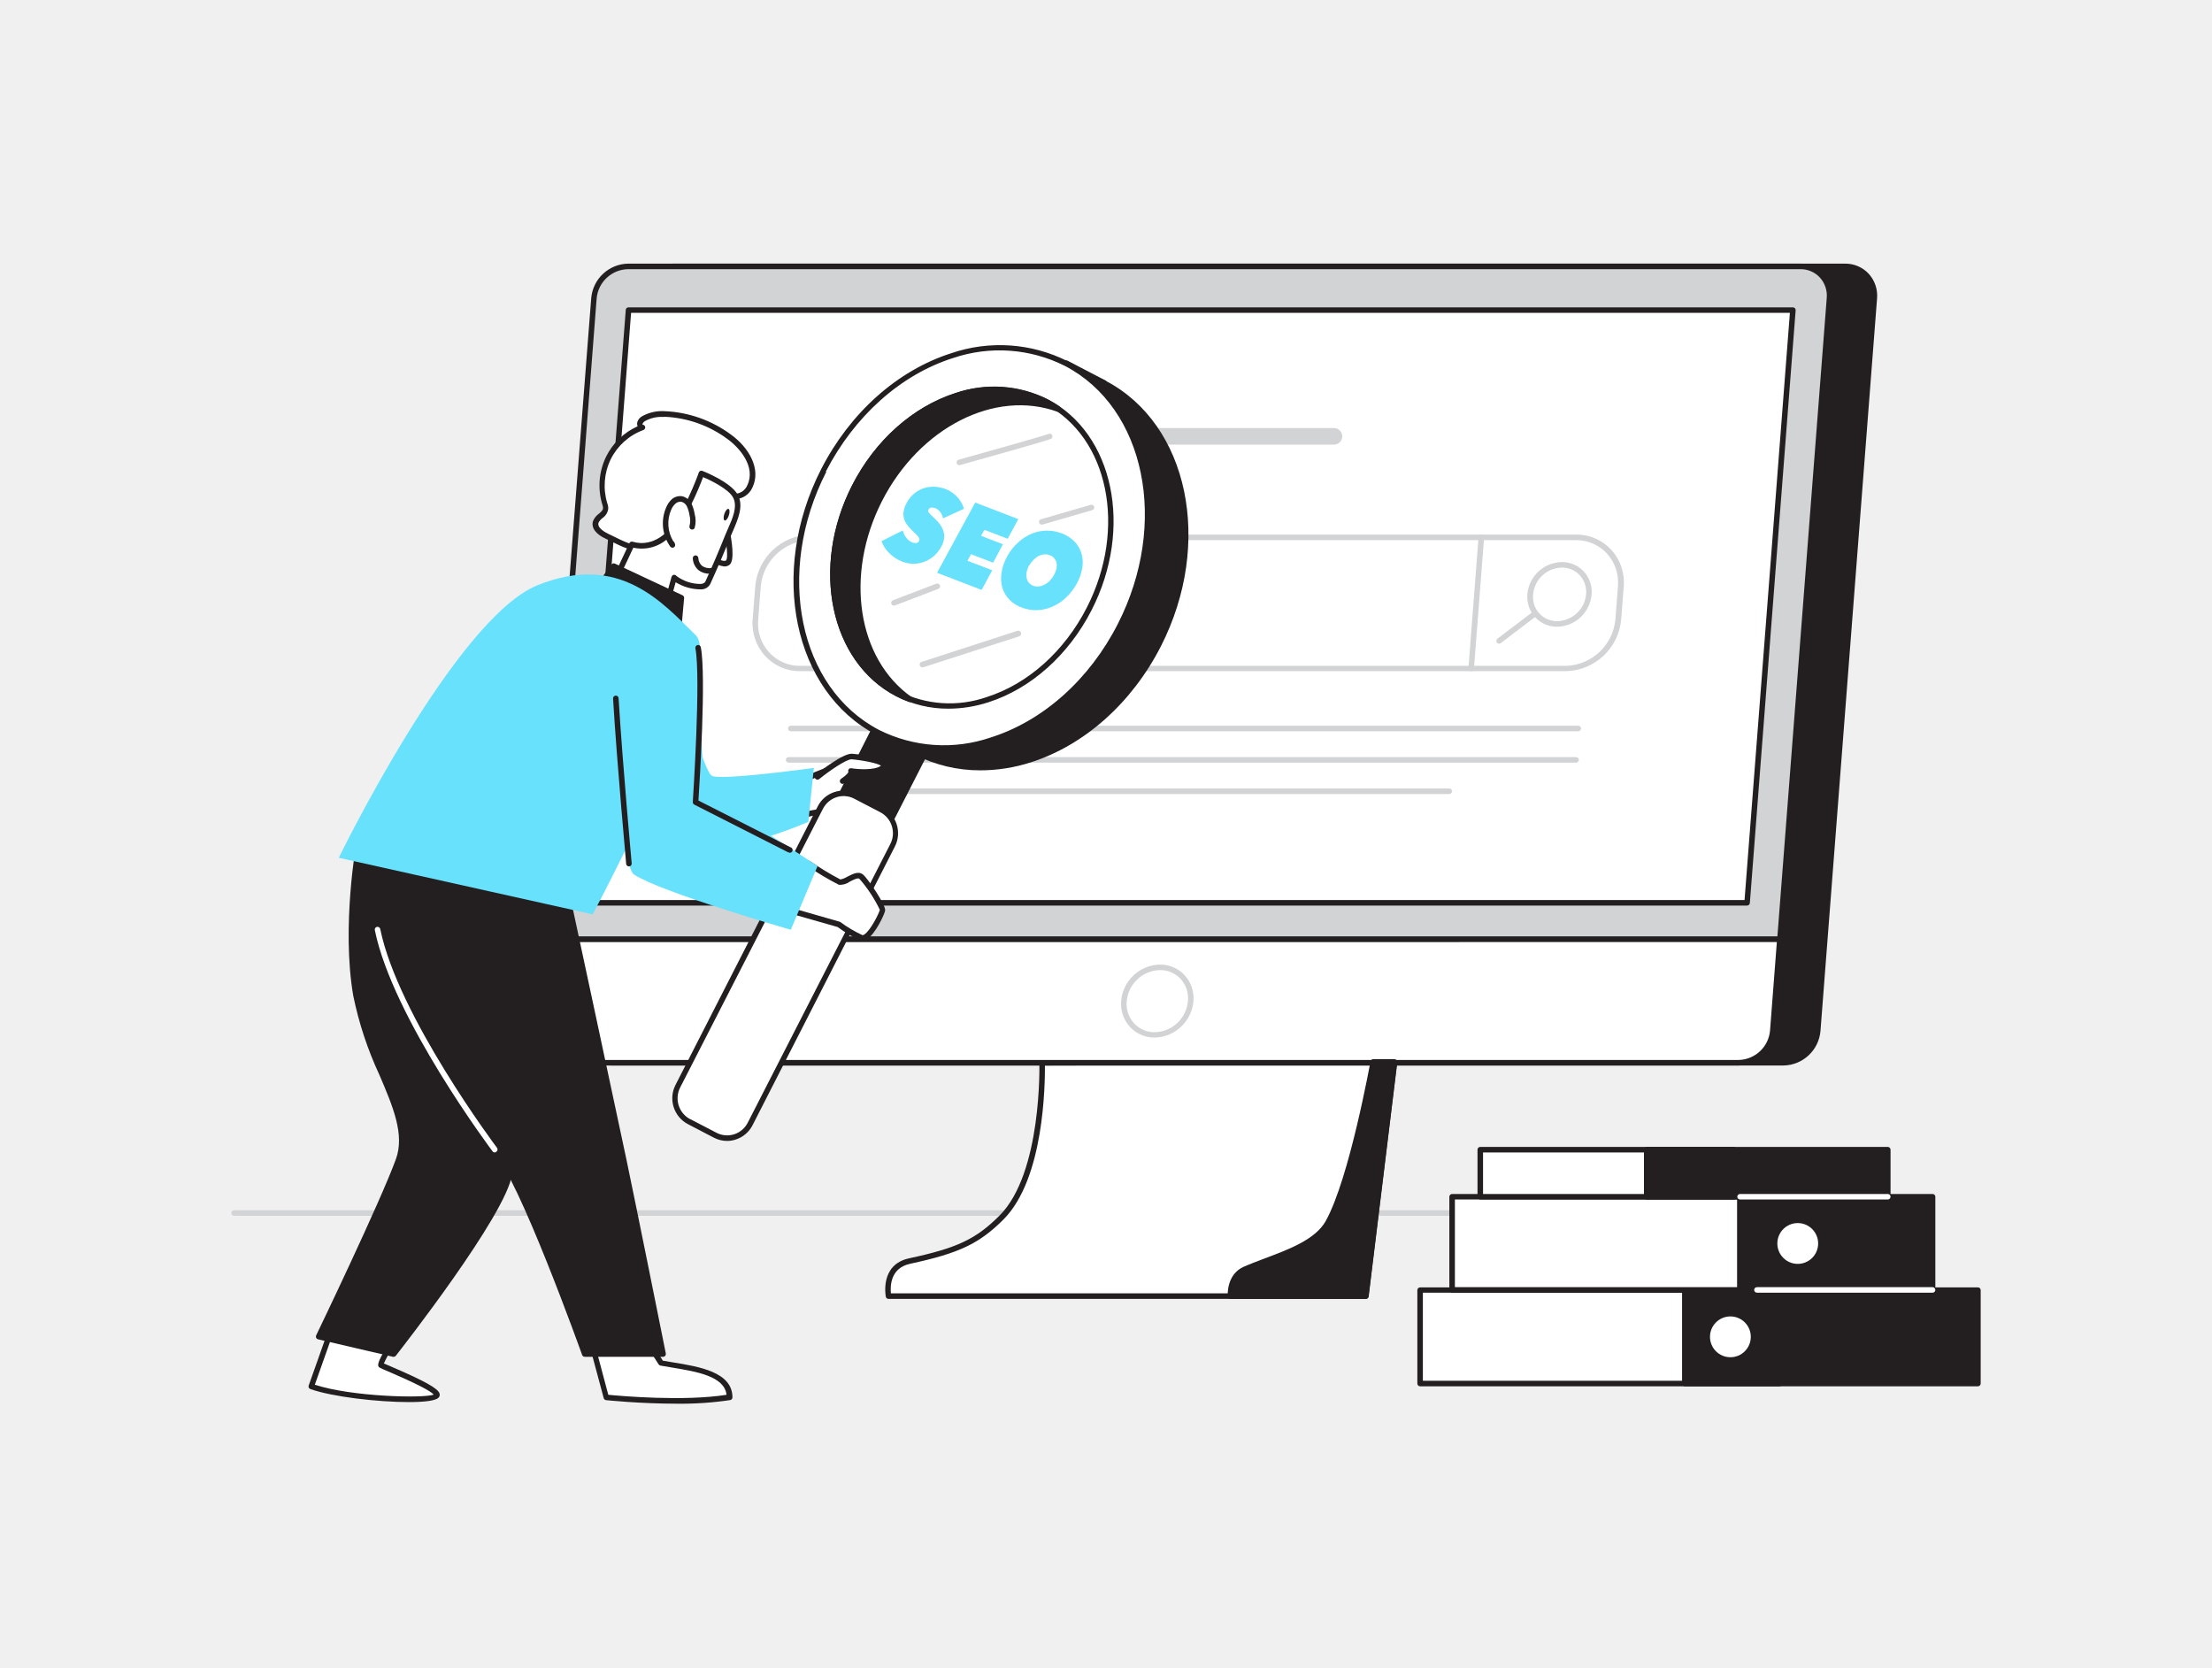
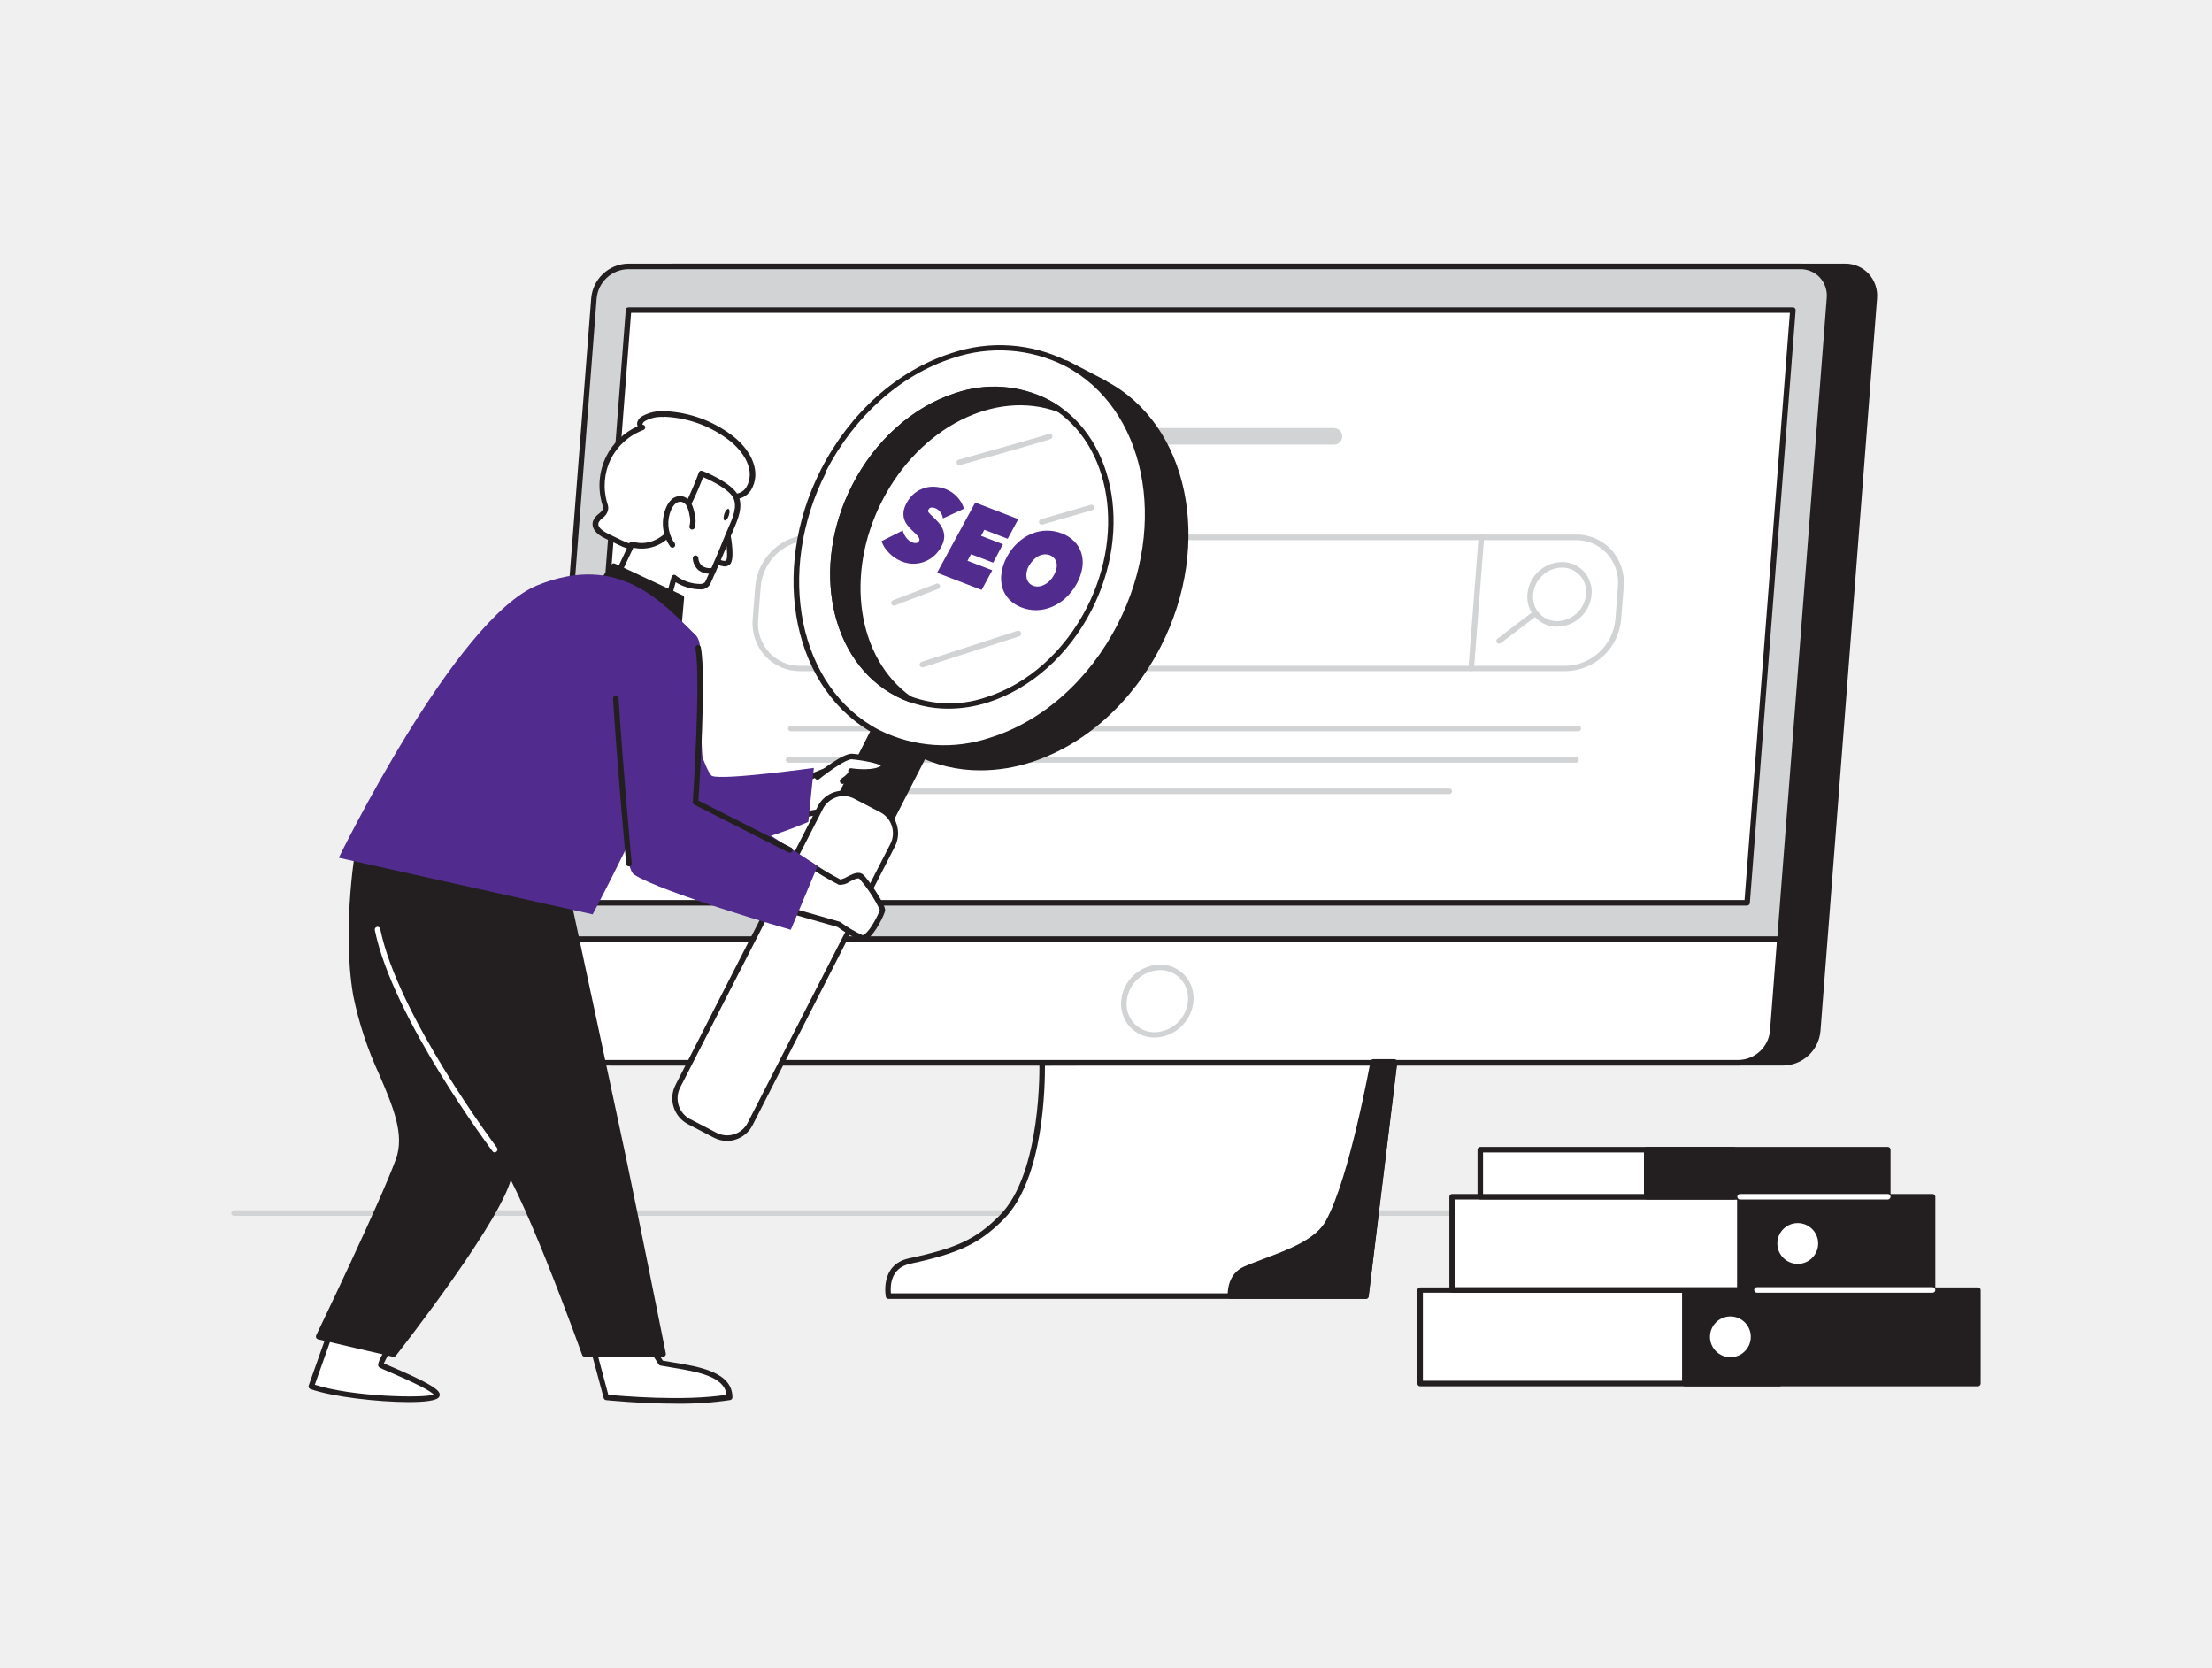
<svg xmlns="http://www.w3.org/2000/svg" id="_190_seo_flatline" data-name="#190_seo_flatline" viewBox="0 0 400 300" width="406" height="306" class="illustration styles_illustrationTablet__1DWOa">
  <path d="M326.62,219.1H42.33a.51.51,0,0,1-.5-.5.5.5,0,0,1,.5-.5H326.62a.5.5,0,0,1,.5.5A.51.51,0,0,1,326.62,219.1Z" fill="#d1d3d4" />
  <path d="M252.18,191.27,247,233.62H160.67s-1.11-5.28,3.8-6.34c8.81-1.9,12.31-3.55,16.63-7.87,8-8,7.35-28,7.35-28Z" fill="#fff" />
  <path d="M247,234.12H160.67a.49.49,0,0,1-.49-.4c0-.06-1.14-5.78,4.19-6.93,8.74-1.88,12.11-3.47,16.37-7.73,7.73-7.72,7.21-27.43,7.21-27.62a.47.47,0,0,1,.14-.37.51.51,0,0,1,.35-.15l63.74-.15h0a.52.52,0,0,1,.38.17.51.51,0,0,1,.12.39l-5.18,42.35A.5.5,0,0,1,247,234.12Zm-85.9-1h85.46l5.06-41.35-62.66.15c0,3.26-.09,20.44-7.51,27.85-4.38,4.37-8,6.09-16.87,8C160.92,228.56,161,231.94,161.1,233.12Z" fill="#231f20" />
  <path d="M328.71,185.64,330,169.11l9-115.9a5.24,5.24,0,0,0-5.27-5.78h-212a6.32,6.32,0,0,0-6.17,5.78L105.24,185.64a5.24,5.24,0,0,0,5.27,5.78h212A6.33,6.33,0,0,0,328.71,185.64Z" fill="#231f20" />
  <path d="M322.54,191.92h-212a5.71,5.71,0,0,1-4.25-1.83,5.85,5.85,0,0,1-1.52-4.49L115,53.17a6.83,6.83,0,0,1,6.66-6.24h212a5.74,5.74,0,0,1,4.25,1.82,5.88,5.88,0,0,1,1.52,4.5L329.2,185.68A6.83,6.83,0,0,1,322.54,191.92Zm-200.9-144A5.82,5.82,0,0,0,116,53.25L105.74,185.68a4.84,4.84,0,0,0,1.25,3.73,4.74,4.74,0,0,0,3.52,1.51h212a5.83,5.83,0,0,0,5.67-5.32h0L338.44,53.17a4.86,4.86,0,0,0-1.25-3.74,4.73,4.73,0,0,0-3.52-1.5Z" fill="#231f20" />
  <path d="M321.87,169.11H98.41l9-115.9a6.3,6.3,0,0,1,6.16-5.78h212a5.24,5.24,0,0,1,5.27,5.78Z" fill="#d1d3d4" />
  <path d="M321.88,169.61H98.41a.5.5,0,0,1-.5-.54l9-115.9a6.83,6.83,0,0,1,6.66-6.24h212a5.74,5.74,0,0,1,4.25,1.82,5.87,5.87,0,0,1,1.52,4.49l-9,115.91A.49.49,0,0,1,321.88,169.61ZM99,168.61H321.41l8.92-115.44a4.86,4.86,0,0,0-1.25-3.74,4.73,4.73,0,0,0-3.52-1.5h-212a5.82,5.82,0,0,0-5.67,5.32Z" fill="#231f20" />
  <polygon points="315.93 162.53 105.37 162.53 113.65 55.36 324.21 55.36 315.93 162.53" fill="#fff" />
  <path d="M315.93,163H105.37a.52.52,0,0,1-.37-.16.53.53,0,0,1-.13-.38l8.29-107.17a.49.49,0,0,1,.49-.46H324.21a.51.51,0,0,1,.37.16.52.52,0,0,1,.13.38l-8.28,107.16A.5.5,0,0,1,315.93,163Zm-210-1H315.47l8.2-106.17H114.12Z" fill="#231f20" />
  <path d="M314.43,191.42h-212a5.26,5.26,0,0,1-5.28-5.78l1.28-16.53H321.87l-1.27,16.53A6.33,6.33,0,0,1,314.43,191.42Z" fill="#fff" />
  <path d="M314.43,191.92h-212a5.72,5.72,0,0,1-4.26-1.83,5.85,5.85,0,0,1-1.52-4.49l1.28-16.53a.5.5,0,0,1,.5-.46H321.88a.5.5,0,0,1,.36.16.49.49,0,0,1,.13.38l-1.27,16.53A6.84,6.84,0,0,1,314.43,191.92ZM98.87,169.61l-1.24,16.07a4.92,4.92,0,0,0,1.25,3.74,4.74,4.74,0,0,0,3.53,1.5h212a5.83,5.83,0,0,0,5.67-5.32l1.23-16Z" fill="#231f20" />
  <path d="M241.22,79.66h-48.1a1.5,1.5,0,0,1,0-3h48.1a1.5,1.5,0,0,1,0,3Z" fill="#d1d3d4" />
  <path d="M283.12,120.62H144.73a8.52,8.52,0,0,1-6.35-2.73,8.74,8.74,0,0,1-2.27-6.72l.46-5.88a10.25,10.25,0,0,1,10-9.37H285a8.52,8.52,0,0,1,6.35,2.73,8.77,8.77,0,0,1,2.27,6.71l-.46,5.89A10.26,10.26,0,0,1,283.12,120.62ZM146.56,96.92a9.24,9.24,0,0,0-9,8.44l-.45,5.89a7.73,7.73,0,0,0,2,6,7.55,7.55,0,0,0,5.62,2.41H283.12a9.25,9.25,0,0,0,9-8.45l.45-5.88a7.81,7.81,0,0,0-2-6A7.57,7.57,0,0,0,285,96.92Z" fill="#d1d3d4" />
  <path d="M266,120.62h0a.5.5,0,0,1-.46-.53l1.83-23.7a.5.5,0,0,1,1,.08l-1.83,23.69A.5.5,0,0,1,266,120.62Z" fill="#d1d3d4" />
  <path d="M281.61,112.58a5.34,5.34,0,0,1-4-1.7,5.46,5.46,0,0,1-1.41-4.18,6.36,6.36,0,0,1,6.2-5.81,5.32,5.32,0,0,1,4,1.7,5.44,5.44,0,0,1,1.41,4.18A6.35,6.35,0,0,1,281.61,112.58Zm.82-10.69a5.33,5.33,0,0,0-5.2,4.88,4.4,4.4,0,0,0,1.15,3.43,4.33,4.33,0,0,0,3.23,1.38,5.35,5.35,0,0,0,5.21-4.88h0a4.49,4.49,0,0,0-1.15-3.43A4.37,4.37,0,0,0,282.43,101.89Z" fill="#d1d3d4" />
  <path d="M271.09,115.65a.51.51,0,0,1-.4-.2.5.5,0,0,1,.09-.7l6.58-5a.5.5,0,0,1,.61.79l-6.58,5A.49.49,0,0,1,271.09,115.65Z" fill="#d1d3d4" />
  <path d="M285.44,131.48H143a.5.5,0,0,1-.5-.5.5.5,0,0,1,.5-.5h142.4a.5.5,0,0,1,.5.5A.5.5,0,0,1,285.44,131.48Z" fill="#d1d3d4" />
  <path d="M285,137.16H142.6a.5.5,0,0,1-.5-.5.5.5,0,0,1,.5-.5H285a.5.5,0,0,1,.5.5A.5.5,0,0,1,285,137.16Z" fill="#d1d3d4" />
  <path d="M262.08,142.83H142.16a.5.5,0,0,1-.5-.5.5.5,0,0,1,.5-.5H262.08a.5.5,0,0,1,.5.5A.5.5,0,0,1,262.08,142.83Z" fill="#d1d3d4" />
  <path d="M208.81,186.87a6,6,0,0,1-4.47-1.92,6.18,6.18,0,0,1-1.6-4.72,7.19,7.19,0,0,1,7-6.56,6,6,0,0,1,4.47,1.91,6.18,6.18,0,0,1,1.6,4.72h0A7.2,7.2,0,0,1,208.81,186.87Zm.94-12.2a6.17,6.17,0,0,0-6,5.63,5.17,5.17,0,0,0,1.33,4,5,5,0,0,0,3.74,1.6,6.17,6.17,0,0,0,6-5.64,5.19,5.19,0,0,0-1.33-4A5,5,0,0,0,209.75,174.67Zm5.57,5.6h0Z" fill="#d1d3d4" />
  <path d="M248.36,191.27s-3.74,21-8.13,29c-2.56,4.63-10.34,6.38-15.14,8.55-2.86,1.28-2.58,4.84-2.58,4.84H247l5.18-42.35Z" fill="#231f20" />
  <path d="M247,234.12H222.51a.5.5,0,0,1-.5-.46c0-.16-.27-3.93,2.87-5.34,1.17-.52,2.48-1,3.88-1.54,4.3-1.61,9.17-3.43,11-6.79,4.3-7.8,8-28.6,8.08-28.81a.5.5,0,0,1,.49-.41h3.82a.5.5,0,0,1,.38.17.51.51,0,0,1,.12.39l-5.18,42.35A.5.5,0,0,1,247,234.12Zm-24-1h23.55l5.06-41.35h-2.84c-.57,3.06-4,21.28-8.12,28.7-2,3.68-7.09,5.58-11.55,7.25-1.38.51-2.68,1-3.82,1.51A4.31,4.31,0,0,0,223,233.12Z" fill="#231f20" />
  <path d="M145.51,146.58a25.42,25.42,0,0,1,8.38-.69c4.62.39,6.87-2.22,7-4.27s-4-4.33-7-4.23-10.44,3.76-10.44,3.76Z" fill="#fff" />
  <path d="M145.51,147.08a.49.49,0,0,1-.47-.32l-2-5.44a.48.48,0,0,1,.24-.62c.31-.15,7.56-3.7,10.64-3.81a9.61,9.61,0,0,1,6.46,2.55,3,3,0,0,1,1,2.2,4.51,4.51,0,0,1-1.65,3.15,7.55,7.55,0,0,1-5.87,1.6,25.4,25.4,0,0,0-8.19.67A.36.36,0,0,1,145.51,147.08Zm-1.43-5.68,1.74,4.58a26.77,26.77,0,0,1,8.11-.59,6.63,6.63,0,0,0,5.13-1.35,3.6,3.6,0,0,0,1.3-2.45,2.16,2.16,0,0,0-.74-1.45,8.68,8.68,0,0,0-5.72-2.25C151.43,138,145.67,140.64,144.08,141.4Z" fill="#231f20" />
-   <path d="M119.85,111.17s6.91,27.6,8.94,28.4,18.38-1.46,18.38-1.46l-1,9.76s-18.36,8.06-24.33,3.56-22.15-25.89-22.15-25.89Z" fill="#68e1fd" />
+   <path d="M119.85,111.17s6.91,27.6,8.94,28.4,18.38-1.46,18.38-1.46l-1,9.76s-18.36,8.06-24.33,3.56-22.15-25.89-22.15-25.89Z" fill="#512B8D" />
  <polygon points="151.04 145 160.06 149.7 169.51 131.21 160.49 126.51 151.04 145" fill="#231f20" />
  <path d="M160.06,150.2a.64.64,0,0,1-.23,0l-9-4.71a.49.49,0,0,1-.21-.67L160,126.28a.5.5,0,0,1,.3-.25.51.51,0,0,1,.38,0l9,4.7a.51.51,0,0,1,.22.67l-9.45,18.49a.51.51,0,0,1-.29.25A.41.41,0,0,1,160.06,150.2Zm-8.35-5.41,8.14,4.24,9-17.6-8.13-4.24Z" fill="#231f20" />
  <polyline points="158.7 131.64 192.78 64.94 199.7 68.54" fill="#231f20" />
  <path d="M158.7,132.14a.46.46,0,0,1-.22-.06.49.49,0,0,1-.22-.67l34.08-66.7a.48.48,0,0,1,.29-.25.5.5,0,0,1,.38,0l6.92,3.61a.5.5,0,0,1,.21.67.49.49,0,0,1-.67.21L193,65.61l-33.85,66.26A.5.5,0,0,1,158.7,132.14Z" fill="#231f20" />
  <ellipse cx="182.66" cy="101.89" rx="37.45" ry="30.23" transform="translate(10.65 220.89) rotate(-63.83)" fill="#231f20" />
  <path d="M177.32,138.55a25.73,25.73,0,0,1-11.93-2.86c-15-7.83-19.5-29.37-10-48,5.23-10.25,13.81-17.91,23.54-21a27.18,27.18,0,0,1,21,1.42c15,7.83,19.5,29.36,10,48-5.24,10.25-13.82,17.9-23.54,21A29.89,29.89,0,0,1,177.32,138.55ZM188,66.24a28.9,28.9,0,0,0-8.75,1.39c-9.47,3-17.83,10.5-22.95,20.51h0c-9.27,18.15-5,39.08,9.55,46.66a26.26,26.26,0,0,0,20.22,1.36c9.47-3,17.83-10.5,23-20.52,9.27-18.14,5-39.08-9.55-46.66A24.81,24.81,0,0,0,188,66.24ZM155.85,87.92h0Z" fill="#231f20" />
  <ellipse cx="175.74" cy="98.29" rx="37.45" ry="30.23" transform="translate(10.02 212.67) rotate(-63.83)" fill="#fff" />
  <path d="M170.41,135a25.63,25.63,0,0,1-11.94-2.87c-15-7.83-19.5-29.36-10-48h0c5.24-10.25,13.82-17.9,23.54-21a27.22,27.22,0,0,1,21,1.42c15,7.83,19.5,29.37,10,48-5.23,10.25-13.81,17.91-23.54,21A29.59,29.59,0,0,1,170.41,135Zm-21-50.41c-9.27,18.14-5,39.08,9.56,46.66a26.19,26.19,0,0,0,20.21,1.35c9.47-3,17.84-10.5,22.95-20.51,9.27-18.15,5-39.08-9.55-46.66A26.24,26.24,0,0,0,172.34,64c-9.47,3-17.84,10.5-23,20.52Z" fill="#231f20" />
  <ellipse cx="175.74" cy="98.29" rx="29.64" ry="23.92" transform="translate(10.02 212.67) rotate(-63.83)" fill="#fff" />
  <path d="M171.52,127.4a20.35,20.35,0,0,1-9.49-2.28c-11.94-6.22-15.5-23.32-7.94-38.12,4.15-8.14,11-14.21,18.68-16.68a21.66,21.66,0,0,1,16.69,1.13c11.94,6.22,15.5,23.33,7.94,38.12-4.16,8.14-11,14.22-18.69,16.68A23.53,23.53,0,0,1,171.52,127.4ZM180,70.15a23,23,0,0,0-6.93,1.12C165.61,73.66,159,79.56,155,87.46h0c-7.31,14.3-3.94,30.8,7.51,36.78a20.37,20.37,0,0,0,15.92,1.06c7.47-2.38,14.06-8.28,18.1-16.18,7.31-14.31,3.94-30.81-7.52-36.78A19.16,19.16,0,0,0,180,70.15ZM154.53,87.23h0Z" fill="#231f20" />
  <path d="M154.53,87.23c-7.44,14.58-4,31.34,7.73,37.45a18.68,18.68,0,0,0,2.34,1c-9.94-7-12.5-22.5-5.54-36.12s21-20.51,32.35-16.37a18.5,18.5,0,0,0-2.19-1.33C177.51,65.79,162,72.65,154.53,87.23Z" fill="#231f20" />
  <path d="M164.6,126.21a.47.47,0,0,1-.17,0,18.63,18.63,0,0,1-2.41-1.06c-11.93-6.22-15.49-23.32-7.93-38.12,4.16-8.14,11-14.22,18.69-16.68a21.61,21.61,0,0,1,16.67,1.13,18,18,0,0,1,2.25,1.37.5.5,0,0,1,.15.64.49.49,0,0,1-.61.23c-11.3-4.11-24.94,2.82-31.74,16.13s-4.49,28.56,5.38,35.48a.49.49,0,0,1,.16.64A.5.5,0,0,1,164.6,126.21ZM180,70.15a22.75,22.75,0,0,0-6.93,1.12C165.61,73.66,159,79.56,155,87.46c-7.06,13.82-4.16,29.68,6.36,36.13-7.71-8-9-21.91-2.73-34.23S176.94,70,187.83,71.78A19.36,19.36,0,0,0,180,70.15Z" fill="#231f20" />
  <path d="M124.62,202.07l4.7,2.46a4.69,4.69,0,0,0,6.35-2.05l25.74-50.38a4.79,4.79,0,0,0-2-6.41l-4.71-2.45a4.68,4.68,0,0,0-6.34,2l-25.74,50.38A4.78,4.78,0,0,0,124.62,202.07Z" fill="#fff" />
  <path d="M131.48,205.56a5.18,5.18,0,0,1-2.39-.59l-4.7-2.45h0a5.29,5.29,0,0,1-2.24-7.08l25.73-50.39a5.2,5.2,0,0,1,7-2.26l4.7,2.46a5.28,5.28,0,0,1,2.24,7.08l-25.73,50.38a5.21,5.21,0,0,1-3.06,2.6A5.06,5.06,0,0,1,131.48,205.56Zm-6.63-3.93,4.71,2.45a4.17,4.17,0,0,0,5.66-1.83L161,151.87a4.28,4.28,0,0,0-1.81-5.74l-4.71-2.45a4.12,4.12,0,0,0-3.19-.28,4.25,4.25,0,0,0-2.48,2.11L123,195.89a4.28,4.28,0,0,0,1.81,5.74Z" fill="#231f20" />
-   <path d="M163.15,100.81a6.72,6.72,0,0,1-1.28-.66,6.12,6.12,0,0,1-1.07-.88,6.28,6.28,0,0,1-.83-1,5.15,5.15,0,0,1-.56-1.16l3.84-1.93a3.58,3.58,0,0,0,.6,1.27,2.67,2.67,0,0,0,1.17.91,1.45,1.45,0,0,0,.65.09.62.62,0,0,0,.52-.36.54.54,0,0,0,.07-.34.88.88,0,0,0-.17-.38,3.23,3.23,0,0,0-.46-.53c-.2-.21-.46-.46-.78-.76a6.66,6.66,0,0,1-.82-.94,3.45,3.45,0,0,1-.55-1.08,3.36,3.36,0,0,1-.09-1.28,4.52,4.52,0,0,1,.54-1.54,5.58,5.58,0,0,1,1.52-1.85,5.51,5.51,0,0,1,1.84-.93,5.33,5.33,0,0,1,1.94-.17,6.94,6.94,0,0,1,1.81.41,5.68,5.68,0,0,1,2,1.36,5.38,5.38,0,0,1,1.28,2.19L170.51,93a2.29,2.29,0,0,0-.5-1.18,2.06,2.06,0,0,0-.86-.66,1.61,1.61,0,0,0-.74-.13.62.62,0,0,0-.49.34.45.45,0,0,0,0,.54,5.47,5.47,0,0,0,.66.68c.33.3.66.63,1,1a4.91,4.91,0,0,1,.84,1.22,3.61,3.61,0,0,1,.33,1.48,3.89,3.89,0,0,1-.52,1.79,6,6,0,0,1-1.49,1.84,5.63,5.63,0,0,1-1.84,1,5.42,5.42,0,0,1-1.95.27A5.85,5.85,0,0,1,163.15,100.81Z" fill="#68e1fd" />
-   <path d="M176.35,90.13l7.79,3-1.92,3.55L178,95.06l-.59,1.09,3.95,1.52L179.59,101l-4-1.53-.64,1.19,4.48,1.72-1.92,3.55-8.06-3.1Z" fill="#68e1fd" />
-   <path d="M182.1,99.92a9.35,9.35,0,0,1,2-2.57,8.26,8.26,0,0,1,2.45-1.58A7.33,7.33,0,0,1,192,95.7a6.29,6.29,0,0,1,2.25,1.43,5.22,5.22,0,0,1,1.28,2.09,5.87,5.87,0,0,1,.2,2.6,8.69,8.69,0,0,1-1,2.94,10,10,0,0,1-2,2.59,8.3,8.3,0,0,1-2.49,1.63,7.43,7.43,0,0,1-2.74.61,7.22,7.22,0,0,1-2.75-.48,6.14,6.14,0,0,1-2.24-1.44,5.28,5.28,0,0,1-1.25-2.14,6.27,6.27,0,0,1-.16-2.65A8.64,8.64,0,0,1,182.1,99.92Zm4,1.55a4.61,4.61,0,0,0-.45,1.21,3,3,0,0,0,0,1.08,1.9,1.9,0,0,0,.4.86,1.94,1.94,0,0,0,.78.55,2.27,2.27,0,0,0,1,.13,2.66,2.66,0,0,0,1-.31,3.73,3.73,0,0,0,1-.71,4.9,4.9,0,0,0,.78-1.08,4.13,4.13,0,0,0,.44-1.19,2.42,2.42,0,0,0,0-1,1.89,1.89,0,0,0-.42-.82,1.83,1.83,0,0,0-.78-.54,2.41,2.41,0,0,0-1-.15,3,3,0,0,0-1,.27,3.41,3.41,0,0,0-.92.69A4.42,4.42,0,0,0,186.14,101.47Z" fill="#68e1fd" />
+   <path d="M163.15,100.81a6.72,6.72,0,0,1-1.28-.66,6.12,6.12,0,0,1-1.07-.88,6.28,6.28,0,0,1-.83-1,5.15,5.15,0,0,1-.56-1.16l3.84-1.93a3.58,3.58,0,0,0,.6,1.27,2.67,2.67,0,0,0,1.17.91,1.45,1.45,0,0,0,.65.09.62.62,0,0,0,.52-.36.54.54,0,0,0,.07-.34.88.88,0,0,0-.17-.38,3.23,3.23,0,0,0-.46-.53c-.2-.21-.46-.46-.78-.76a6.66,6.66,0,0,1-.82-.94,3.45,3.45,0,0,1-.55-1.08,3.36,3.36,0,0,1-.09-1.28,4.52,4.52,0,0,1,.54-1.54,5.58,5.58,0,0,1,1.52-1.85,5.51,5.51,0,0,1,1.84-.93,5.33,5.33,0,0,1,1.94-.17,6.94,6.94,0,0,1,1.81.41,5.68,5.68,0,0,1,2,1.36,5.38,5.38,0,0,1,1.28,2.19L170.51,93a2.29,2.29,0,0,0-.5-1.18,2.06,2.06,0,0,0-.86-.66,1.61,1.61,0,0,0-.74-.13.62.62,0,0,0-.49.34.45.45,0,0,0,0,.54,5.47,5.47,0,0,0,.66.68c.33.3.66.63,1,1a4.91,4.91,0,0,1,.84,1.22,3.61,3.61,0,0,1,.33,1.48,3.89,3.89,0,0,1-.52,1.79,6,6,0,0,1-1.49,1.84,5.63,5.63,0,0,1-1.84,1,5.42,5.42,0,0,1-1.95.27A5.85,5.85,0,0,1,163.15,100.81Z" fill="#512B8D" />
+   <path d="M176.35,90.13l7.79,3-1.92,3.55L178,95.06l-.59,1.09,3.95,1.52L179.59,101l-4-1.53-.64,1.19,4.48,1.72-1.92,3.55-8.06-3.1Z" fill="#512B8D" />
+   <path d="M182.1,99.92a9.35,9.35,0,0,1,2-2.57,8.26,8.26,0,0,1,2.45-1.58A7.33,7.33,0,0,1,192,95.7a6.29,6.29,0,0,1,2.25,1.43,5.22,5.22,0,0,1,1.28,2.09,5.87,5.87,0,0,1,.2,2.6,8.69,8.69,0,0,1-1,2.94,10,10,0,0,1-2,2.59,8.3,8.3,0,0,1-2.49,1.63,7.43,7.43,0,0,1-2.74.61,7.22,7.22,0,0,1-2.75-.48,6.14,6.14,0,0,1-2.24-1.44,5.28,5.28,0,0,1-1.25-2.14,6.27,6.27,0,0,1-.16-2.65A8.64,8.64,0,0,1,182.1,99.92Zm4,1.55a4.61,4.61,0,0,0-.45,1.21,3,3,0,0,0,0,1.08,1.9,1.9,0,0,0,.4.86,1.94,1.94,0,0,0,.78.55,2.27,2.27,0,0,0,1,.13,2.66,2.66,0,0,0,1-.31,3.73,3.73,0,0,0,1-.71,4.9,4.9,0,0,0,.78-1.08,4.13,4.13,0,0,0,.44-1.19,2.42,2.42,0,0,0,0-1,1.89,1.89,0,0,0-.42-.82,1.83,1.83,0,0,0-.78-.54,2.41,2.41,0,0,0-1-.15,3,3,0,0,0-1,.27,3.41,3.41,0,0,0-.92.69A4.42,4.42,0,0,0,186.14,101.47Z" fill="#512B8D" />
  <path d="M166.88,119.92a.5.5,0,0,1-.16-1l17.26-5.6a.5.5,0,0,1,.31,1L167,119.9A.39.39,0,0,1,166.88,119.92Z" fill="#d1d3d4" />
  <path d="M173.47,83.38A.5.5,0,0,1,173,83a.49.49,0,0,1,.34-.61c6.24-1.74,15.73-4.42,16.32-4.69a.5.5,0,0,1,.42.9c-.81.38-14.87,4.3-16.47,4.75Z" fill="#d1d3d4" />
  <path d="M161.65,108.77a.49.49,0,0,1-.47-.32.5.5,0,0,1,.29-.65l7.85-3a.5.5,0,1,1,.35.94l-7.85,3A.51.51,0,0,1,161.65,108.77Z" fill="#d1d3d4" />
  <path d="M188.38,94.13a.5.5,0,0,1-.48-.36.49.49,0,0,1,.34-.62l9-2.61a.51.51,0,0,1,.62.34.49.49,0,0,1-.34.62l-9,2.61Z" fill="#d1d3d4" />
  <path d="M70.76,242.44s-2.21,3.43-1.82,3.69,10.82,4.35,10,5.54-16,.65-22.69-1.72l3.78-10.67" fill="#fff" />
  <path d="M73.94,252.78c-5.55,0-13.84-.94-17.82-2.36a.49.49,0,0,1-.3-.63l3.78-10.67a.51.51,0,0,1,.64-.31.5.5,0,0,1,.3.64l-3.61,10.19c6.67,2.18,19.64,2.49,21.5,1.79-.57-.69-3.4-2.12-8.41-4.27a14.31,14.31,0,0,1-1.36-.61c-.36-.24-.8-.54,1.68-4.38A.51.51,0,0,1,71,242a.5.5,0,0,1,.15.7,21.88,21.88,0,0,0-1.74,3.1l1,.42c6.32,2.71,8.78,4.07,9.07,5a.74.74,0,0,1-.09.65C79,252.52,76.85,252.78,73.94,252.78Z" fill="#231f20" />
  <path d="M107.17,242.71l2.48,9.22s13.69,1.45,22.3,0c0-4.78-7.44-5.27-12.39-6.19l-2.87-4.48Z" fill="#fff" />
  <path d="M122.36,253.07c-6.59,0-12.67-.63-12.76-.64a.5.5,0,0,1-.43-.37l-2.48-9.22a.49.49,0,0,1,.06-.41.59.59,0,0,1,.35-.22l9.51-1.45a.5.5,0,0,1,.5.23l2.75,4.3,1.84.31c4.79.78,10.75,1.76,10.75,6.33a.5.5,0,0,1-.42.49A60.35,60.35,0,0,1,122.36,253.07ZM110,251.46c2.13.21,13.68,1.23,21.38,0-.38-3.37-5.42-4.19-9.88-4.93-.72-.11-1.42-.23-2.07-.35a.52.52,0,0,1-.33-.22l-2.7-4.21-8.64,1.32Z" fill="#231f20" />
  <path d="M65,151.43s-2.8,15.14-.62,27.79S74.93,201.08,72.07,209s-14.45,31.94-14.45,31.94l13.56,3.16s19.92-25.38,21-32.61-6.52-29.73-6.52-29.73Z" fill="#231f20" />
  <path d="M71.18,244.59h-.11l-13.56-3.16a.55.55,0,0,1-.34-.27.56.56,0,0,1,0-.44c.12-.24,11.6-24.1,14.43-31.89,1.6-4.43-.52-9.44-3-15.23a64.59,64.59,0,0,1-4.72-14.29c-2.17-12.59.59-27.81.62-28a.5.5,0,0,1,.39-.4.51.51,0,0,1,.52.21L86,181.47a.52.52,0,0,1,.06.13c.31.92,7.59,22.68,6.54,30S72.39,243.36,71.58,244.4A.51.51,0,0,1,71.18,244.59Zm-12.84-4L71,243.53c2.06-2.65,19.7-25.48,20.66-32.12,1-6.85-6-28.09-6.48-29.43L65.31,152.75c-.6,3.84-2.2,16-.41,26.38a63.82,63.82,0,0,0,4.65,14.07c2.53,6,4.73,11.16,3,16C69.94,216.32,60.1,236.91,58.34,240.58Z" fill="#231f20" />
  <path d="M102.58,161.3s8.37,39,10.2,47.69,7.13,35.1,7.13,35.1H105.74s-11.57-32.47-16.27-37-14.77-23-19.2-33.08-2.08-22.63-2.08-22.63Z" fill="#231f20" />
  <path d="M119.91,244.59H105.74a.5.5,0,0,1-.47-.33c-.12-.32-11.59-32.41-16.14-36.76-4.74-4.52-14.83-23-19.32-33.24s-2.14-22.79-2.12-22.92a.49.49,0,0,1,.23-.33.48.48,0,0,1,.4-.06l34.39,9.87a.51.51,0,0,1,.36.38c.08.39,8.39,39.09,10.2,47.68s7.08,34.85,7.13,35.11a.53.53,0,0,1-.1.42A.53.53,0,0,1,119.91,244.59Zm-13.82-1H119.3c-.8-4-5.36-26.64-7-34.5-1.72-8.2-9.36-43.78-10.14-47.39l-33.56-9.63c-.38,2.5-1.66,13.11,2.14,21.79,4.46,10.17,14.43,28.48,19.09,32.92S104.79,240,106.09,243.59Z" fill="#231f20" />
  <path d="M112.91,97.71c-1-.41-2-1-3.18-1.5s-2.39-1.44-2-2.58c.32-1,1.76-1.38,1.83-2.41a2.34,2.34,0,0,0-.15-.83,11.44,11.44,0,0,1,.65-8.31,11.23,11.23,0,0,1,6.17-5.53c-.35,0-.58-.44-.49-.79a1.39,1.39,0,0,1,.68-.79,6.89,6.89,0,0,1,3.8-.82,20.91,20.91,0,0,1,11.7,4.17c2.63,1.9,5.32,5.5,3.69,8.93A3,3,0,0,1,132.28,89c-2,3.58-4.87,5.49-8.32,7.37a15.93,15.93,0,0,1-7.61,2A8.81,8.81,0,0,1,112.91,97.71Z" fill="#fff" />
  <path d="M116.36,98.9h0a9.29,9.29,0,0,1-3.63-.72c-.61-.25-1.2-.54-1.82-.85-.44-.22-.89-.44-1.38-.66-1.81-.83-2.67-2-2.29-3.2a3.15,3.15,0,0,1,1.07-1.33c.39-.33.72-.61.74-1a1.5,1.5,0,0,0-.11-.58,11.89,11.89,0,0,1,.67-8.74,11.7,11.7,0,0,1,5.69-5.48,1.25,1.25,0,0,1-.06-.74,1.82,1.82,0,0,1,.9-1.09,7.4,7.4,0,0,1,4.08-.9,21.63,21.63,0,0,1,12,4.26c3.1,2.25,5.49,6.08,3.84,9.55a3.55,3.55,0,0,1-3.51,2.09c-2.13,3.65-5.28,5.58-8.34,7.25A16.4,16.4,0,0,1,116.36,98.9Zm3.56-24.25a6,6,0,0,0-3.26.74,1,1,0,0,0-.46.49.28.28,0,0,0,0,.18.47.47,0,0,1,.47.41.5.5,0,0,1-.34.55,10.71,10.71,0,0,0-5.89,5.28,10.92,10.92,0,0,0-.63,7.94,2.57,2.57,0,0,1,.18,1A2.41,2.41,0,0,1,109,92.9a2.38,2.38,0,0,0-.77.88c-.31,1,1.41,1.82,1.76,2l1.4.68c.61.3,1.18.58,1.76.82h0a8.27,8.27,0,0,0,3.25.65h0a15.46,15.46,0,0,0,7.36-2c3.77-2,6.31-3.89,8.12-7.18a.51.51,0,0,1,.59-.23A2.49,2.49,0,0,0,135.14,87c1.6-3.37-1.47-6.81-3.53-8.31a20.56,20.56,0,0,0-11.42-4.07Z" fill="#231f20" />
  <path d="M131.36,94.9s1.14,5.45.2,6.11-2.65-.71-2.65-.71" fill="#fff" />
  <path d="M131,101.69a4.46,4.46,0,0,1-2.35-1,.5.5,0,0,1-.08-.7.52.52,0,0,1,.71-.08c.44.36,1.58,1,2,.69s.15-3-.4-5.6a.5.5,0,0,1,1-.2c.45,2.15,1.05,5.88,0,6.62A1.58,1.58,0,0,1,131,101.69Z" fill="#231f20" />
  <path d="M133,89c1.22,2.2-.53,5.13-1.34,7.16q-1.72,4.29-3.63,8.5c-.81,1.78-5.48,0-6.09-.91l-2.08,7.47-8.31-7.7,2.72-5.78S117.42,99,120.69,96s6.16-11.13,6.16-11.13S131.8,86.8,133,89Z" fill="#fff" />
  <path d="M119.85,111.67a.51.51,0,0,1-.34-.13l-8.31-7.71a.49.49,0,0,1-.11-.58l2.72-5.78a.5.5,0,0,1,.64-.25c.11,0,2.93,1.12,5.91-1.59,3.14-2.86,6-10.85,6-10.93a.51.51,0,0,1,.27-.29.48.48,0,0,1,.39,0c.21.08,5.12,2,6.39,4.31h0c1.13,2,0,4.52-.85,6.5-.17.38-.33.75-.47,1.09-1.14,2.86-2.37,5.72-3.64,8.52a1.86,1.86,0,0,1-1.68,1,8.72,8.72,0,0,1-4.59-1.29l-1.87,6.74a.51.51,0,0,1-.35.35A.3.3,0,0,1,119.85,111.67Zm-7.7-8.32,7.43,6.9,1.86-6.69a.54.54,0,0,1,.4-.36.51.51,0,0,1,.49.21,7.3,7.3,0,0,0,4.36,1.44q.7-.06.87-.45c1.27-2.78,2.48-5.63,3.62-8.47.14-.35.31-.73.48-1.12.8-1.79,1.78-4,.89-5.62h0c-.81-1.47-3.84-3-5.41-3.66-.68,1.83-3.22,8.2-6.11,10.84a7,7,0,0,1-6.5,1.92Z" fill="#231f20" />
  <path d="M128.79,102.44a2.48,2.48,0,0,1-3-2.27" fill="#fff" />
  <path d="M128.32,103a3.25,3.25,0,0,1-1.94-.59,3,3,0,0,1-1.1-2.18.5.5,0,0,1,1-.09,2,2,0,0,0,.7,1.46,2.48,2.48,0,0,0,1.72.37.51.51,0,0,1,.58.41.5.5,0,0,1-.4.58A4.33,4.33,0,0,1,128.32,103Z" fill="#231f20" />
  <path d="M125.19,94.56a4.21,4.21,0,0,0,0-2.28,6.17,6.17,0,0,0-.52-1.71,2,2,0,0,0-1.35-1.09,1.85,1.85,0,0,0-1.46.45,3.65,3.65,0,0,0-.91,1.28,6.67,6.67,0,0,0,.68,6.58l-.09-.23" fill="#fff" />
  <path d="M121.61,98.29a.51.51,0,0,1-.41-.2,7.26,7.26,0,0,1-.73-7.09,4.2,4.2,0,0,1,1-1.46,2.34,2.34,0,0,1,1.87-.55,2.47,2.47,0,0,1,1.7,1.34,6.67,6.67,0,0,1,.57,1.85,4.63,4.63,0,0,1,0,2.56.5.5,0,0,1-.93-.35,3.84,3.84,0,0,0,0-2,5.8,5.8,0,0,0-.47-1.58,1.52,1.52,0,0,0-1-.82,1.35,1.35,0,0,0-1.06.33,3.19,3.19,0,0,0-.78,1.11,6.22,6.22,0,0,0,.38,5.7.44.44,0,0,1,.22.26l.09.23a.5.5,0,0,1-.22.62A.53.53,0,0,1,121.61,98.29Z" fill="#231f20" />
  <ellipse cx="131.4" cy="92.33" rx="1.1" ry="0.43" transform="translate(2.62 188.29) rotate(-71.79)" fill="#231f20" />
  <path d="M108.87,104.45l2.07-2.84,12.24,5.74-.48,5.24A26.5,26.5,0,0,1,108.87,104.45Z" fill="#231f20" />
  <path d="M122.7,113.09h-.08a26.7,26.7,0,0,1-14.12-8.29.51.51,0,0,1,0-.64l2.08-2.83a.49.49,0,0,1,.61-.16l12.24,5.73a.5.5,0,0,1,.28.5l-.47,5.24a.48.48,0,0,1-.19.35A.51.51,0,0,1,122.7,113.09Zm-13.19-8.68A26.67,26.67,0,0,0,122.25,112l.4-4.33-11.55-5.41Z" fill="#231f20" />
  <path d="M146.23,155.42a61.39,61.39,0,0,0,5.63,3.38c.91.26,3-1.78,3.91-1s3.95,5.41,3.86,6.06-2.4,5.45-3.79,5a23.43,23.43,0,0,1-4.1-2.43l-9-2.58" fill="#fff" />
  <path d="M156,169.39a1.13,1.13,0,0,1-.36-.06,22.26,22.26,0,0,1-4.17-2.45l-8.94-2.55a.5.5,0,1,1,.27-1l9,2.58a.46.46,0,0,1,.16.07,22.84,22.84,0,0,0,4,2.37.46.46,0,0,0,.3-.1c1.16-.7,2.75-3.95,2.84-4.49a25,25,0,0,0-3.69-5.6c-.28-.24-1.12.19-1.73.51a3,3,0,0,1-2,.57,53,53,0,0,1-5.77-3.45.5.5,0,0,1,.55-.83,55.62,55.62,0,0,0,5.5,3.32,3.67,3.67,0,0,0,1.26-.5c1-.49,2-1.06,2.84-.39s4.16,5.54,4,6.51c-.09.65-1.77,4.25-3.29,5.19A1.48,1.48,0,0,1,156,169.39Z" fill="#231f20" />
-   <path d="M126.56,115.86s-.15,27.84,1.82,28.1,19.46,11.9,19.46,11.9L143,167.38s-23.52-6.79-28.37-10c-2.57-1.72-3.29-31.81-3.29-31.81Z" fill="#68e1fd" />
-   <path d="M125.78,114.08c-5.93-5.77-13.71-15-28.58-9s-35.94,49.28-35.94,49.28l45.91,10.23S131.31,119.46,125.78,114.08Z" fill="#68e1fd" />
+   <path d="M126.56,115.86s-.15,27.84,1.82,28.1,19.46,11.9,19.46,11.9L143,167.38s-23.52-6.79-28.37-10c-2.57-1.72-3.29-31.81-3.29-31.81Z" fill="#512B8D" />
+   <path d="M125.78,114.08c-5.93-5.77-13.71-15-28.58-9s-35.94,49.28-35.94,49.28l45.91,10.23S131.31,119.46,125.78,114.08Z" fill="#512B8D" />
  <path d="M113.72,155.92a.5.5,0,0,1-.49-.46c0-.17-1.62-17.58-2.37-29.89a.5.5,0,1,1,1-.06c.75,12.29,2.36,29.69,2.37,29.86a.5.5,0,0,1-.45.55Z" fill="#231f20" />
  <path d="M89.47,207.64a.51.51,0,0,1-.4-.2c-.18-.24-18.06-24.08-21.29-40a.5.5,0,0,1,.39-.59.51.51,0,0,1,.59.39c3.18,15.65,20.93,39.32,21.11,39.56a.5.5,0,0,1-.1.7A.47.47,0,0,1,89.47,207.64Z" fill="#fff" />
  <path d="M142.71,153.4a.59.59,0,0,1-.23-.05l-16.93-8.6a.5.5,0,0,1-.27-.47c0-.23,1.5-22.46.47-27.8a.51.51,0,0,1,.4-.59.5.5,0,0,1,.58.4c1,5.17-.24,24.82-.43,27.72l16.63,8.44a.5.5,0,0,1-.22,1Z" fill="#231f20" />
  <path d="M147.84,139.7s4.74-3.8,6.24-3.69,7.2.9,5.56,2.1-5.75.53-5.75.53.45.51-1.51,1.84" fill="#fff" />
  <path d="M152.38,141a.5.5,0,0,1-.28-.92c1.07-.72,1.28-1.12,1.32-1.23a.52.52,0,0,1,0-.42.5.5,0,0,1,.52-.26c1.08.18,4.16.43,5.37-.45l0,0c-.56-.46-3.34-1-5.33-1.17h0c-.95,0-4,2.08-5.84,3.58a.5.5,0,1,1-.63-.78c.82-.66,5-3.94,6.59-3.8,0,0,5.85.44,6.28,2a.94.94,0,0,1-.47,1c-1.43,1-4.36.84-5.58.7a4.36,4.36,0,0,1-1.68,1.68A.52.52,0,0,1,152.38,141Zm1.13-2h0Zm0,0Z" fill="#231f20" />
  <rect x="256.8" y="232.54" width="64.99" height="16.89" fill="#fff" />
  <path d="M321.8,249.93h-65a.51.51,0,0,1-.5-.5V232.54a.5.5,0,0,1,.5-.5h65a.5.5,0,0,1,.5.5v16.89A.5.5,0,0,1,321.8,249.93Zm-64.5-1h64V233h-64Z" fill="#231f20" />
  <rect x="304.69" y="232.54" width="52.97" height="16.89" fill="#231f20" />
  <path d="M357.67,249.93h-53a.5.5,0,0,1-.5-.5V232.54a.5.5,0,0,1,.5-.5h53a.5.5,0,0,1,.5.5v16.89A.51.51,0,0,1,357.67,249.93Zm-52.48-1h52V233h-52Z" fill="#231f20" />
  <rect x="262.59" y="215.65" width="52.07" height="16.89" fill="#fff" />
  <path d="M314.66,233H262.59a.5.5,0,0,1-.5-.5V215.65a.5.5,0,0,1,.5-.5h52.07a.5.5,0,0,1,.5.5v16.89A.51.51,0,0,1,314.66,233Zm-51.57-1h51.07V216.15H263.09Z" fill="#231f20" />
  <rect x="314.66" y="215.65" width="34.81" height="16.89" fill="#231f20" />
  <path d="M349.47,233H314.66a.5.5,0,0,1-.5-.5V215.65a.5.5,0,0,1,.5-.5h34.81a.5.5,0,0,1,.5.5v16.89A.5.5,0,0,1,349.47,233Zm-34.31-1H349V216.15H315.16Z" fill="#231f20" />
  <circle cx="325.09" cy="224.1" r="3.69" fill="#fff" />
  <rect x="267.68" y="207.14" width="45.82" height="8.5" fill="#fff" />
  <path d="M313.5,216.15H267.68a.5.5,0,0,1-.5-.5v-8.51a.5.5,0,0,1,.5-.5H313.5a.5.5,0,0,1,.5.5v8.51A.5.5,0,0,1,313.5,216.15Zm-45.32-1H313v-7.51H268.18Z" fill="#231f20" />
  <rect x="297.78" y="207.14" width="43.59" height="8.5" fill="#231f20" />
  <path d="M341.37,216.15H297.78a.5.5,0,0,1-.5-.5v-8.51a.5.5,0,0,1,.5-.5h43.59a.51.51,0,0,1,.5.5v8.51A.51.51,0,0,1,341.37,216.15Zm-43.09-1h42.59v-7.51H298.28Z" fill="#231f20" />
  <circle cx="312.91" cy="240.98" r="3.69" fill="#fff" />
  <path d="M349.47,233H317.71a.51.51,0,0,1-.5-.5.5.5,0,0,1,.5-.5h31.76a.5.5,0,0,1,.5.5A.5.5,0,0,1,349.47,233Z" fill="#fff" />
  <path d="M341.37,216.15H314.66a.5.5,0,0,1-.5-.5.5.5,0,0,1,.5-.5h26.71a.5.5,0,0,1,.5.5A.51.51,0,0,1,341.37,216.15Z" fill="#fff" />
</svg>
